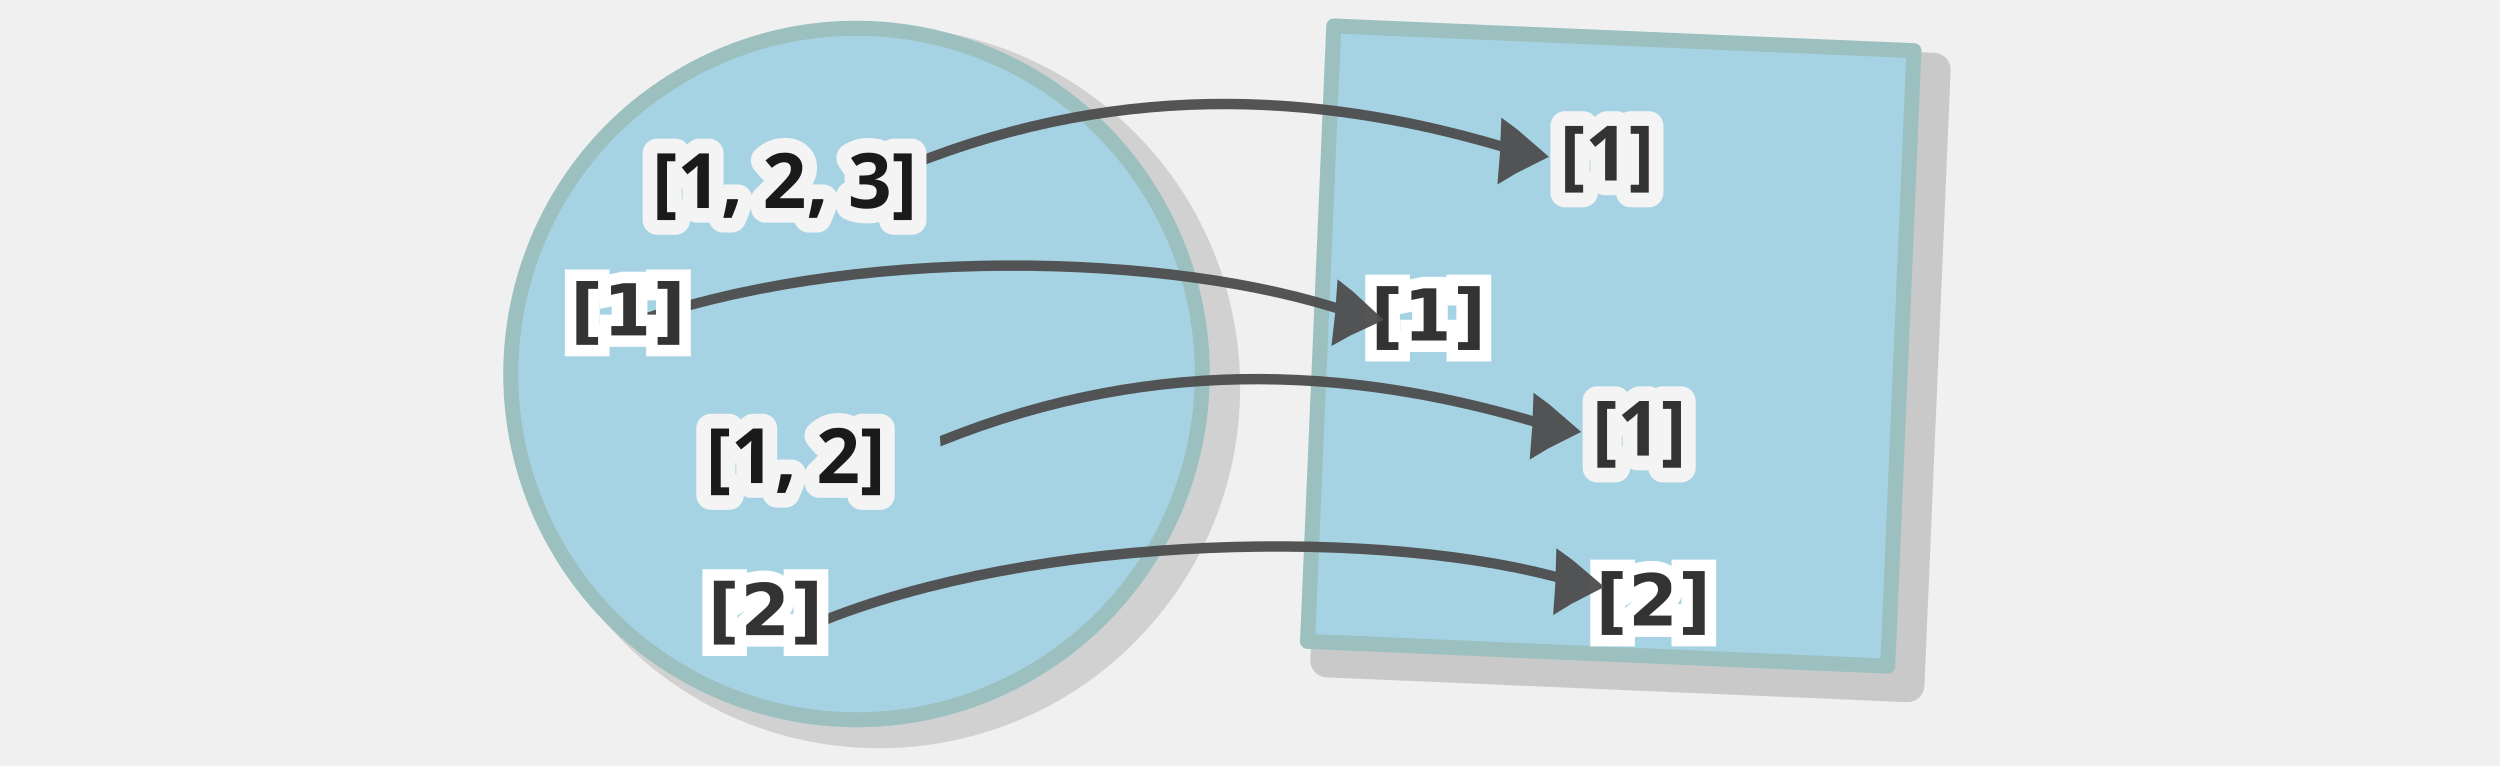
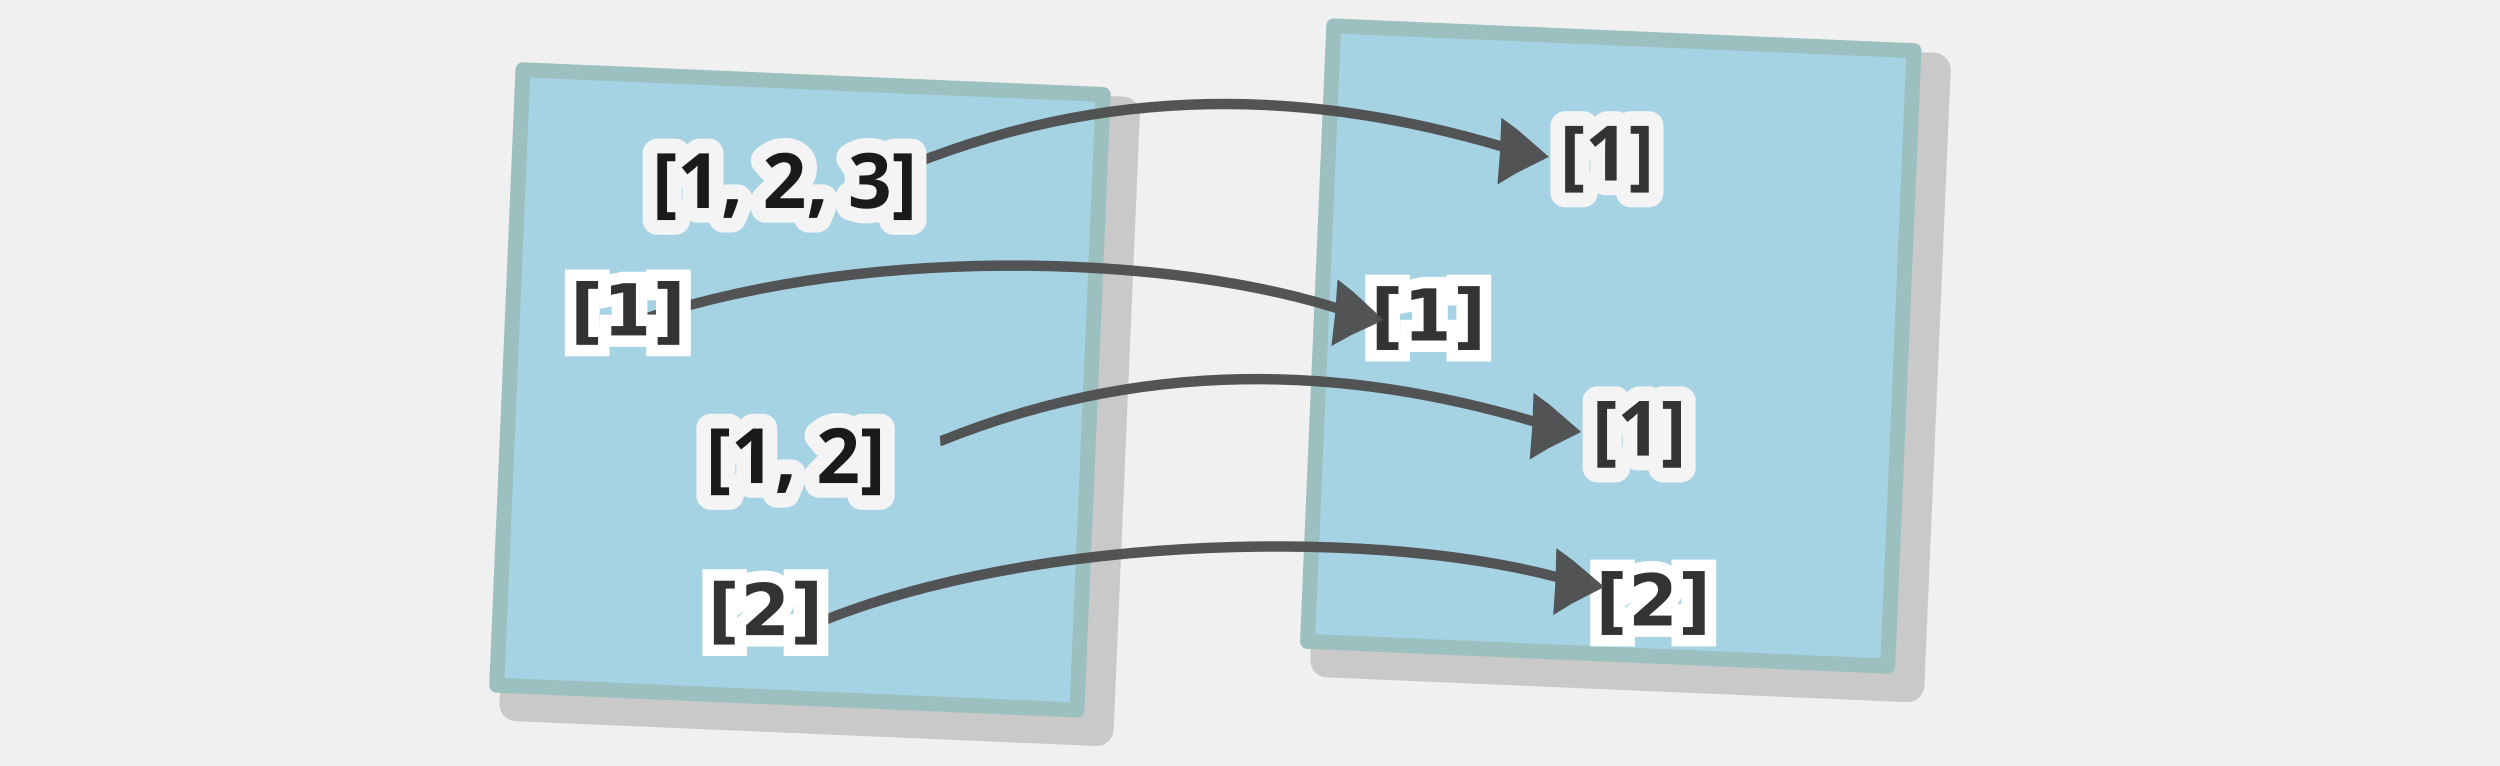
<svg xmlns="http://www.w3.org/2000/svg" xmlns:ns1="http://www.openswatchbook.org/uri/2009/osb" xmlns:xlink="http://www.w3.org/1999/xlink" viewBox="0 0 1632 500" version="1.1" id="svg15613" width="1224pt" height="375pt">
  <defs id="defs15617">
    <linearGradient id="linearGradient10746" ns1:paint="gradient">
      <stop style="stop-color:#ffffff;stop-opacity:1;" offset="0" id="stop10742" />
      <stop style="stop-color:#151515;stop-opacity:0;" offset="1" id="stop10744" />
    </linearGradient>
    <linearGradient xlink:href="#linearGradient10746" id="linearGradient10750" gradientUnits="userSpaceOnUse" x1="440.375" y1="674.162" x2="654.227" y2="674.162" />
  </defs>
  <g id="layer1" style="display:inline" transform="translate(0,-556)">
    <g id="g42748" transform="matrix(4.328702,0,0,4.328702,-528.4131,203.9865)" />
    <g id="g42748-8" transform="matrix(4.328702,0,0,4.328702,493.6107,217.4656)" />
    <g id="g42748-4" transform="matrix(3.677029,0,0,3.677029,-8.755438,-174.7709)" />
    <g id="g42748-8-6" transform="matrix(3.677029,0,0,3.677029,859.4056,-163.321)" />
-     <rect style="opacity:0.162;fill:#000000;fill-opacity:1;stroke:#000000;stroke-width:22.183;stroke-linecap:round;stroke-linejoin:round;stroke-dasharray:none;stroke-opacity:1" id="rect1814-6-6" width="402.102" height="379.078" x="-949.317" y="907.722" transform="rotate(-87.55807)" />
-     <rect style="fill:#a6d3e4;fill-opacity:1;stroke:#9bc0bf;stroke-width:9.811;stroke-linecap:round;stroke-linejoin:round;stroke-dasharray:none;stroke-opacity:1" id="rect1814-2" width="402.102" height="379.078" x="-937.443" y="894.314" transform="rotate(-87.55807)" />
-     <path id="circle268-6-9-7-2" d="m 409.285,678.653 a 209.959,209.959 0 0 1 294.919,-34.473 209.959,209.959 0 0 1 34.473,294.919 209.959,209.959 0 0 1 -294.919,34.473 209.959,209.959 0 0 1 -34.473,-294.919 z" style="opacity:0.13;stroke:#000000;stroke-width:51.209;stroke-miterlimit:10" />
-     <path id="circle2818-6-2-7" d="M 448.112,603.681 A 225.667,225.667 0 0 1 755.604,689.123 225.667,225.667 0 0 1 670.161,996.614 225.667,225.667 0 0 1 362.67,911.172 225.667,225.667 0 0 1 448.112,603.681 Z" style="fill:#a6d3e4;fill-opacity:1;stroke:#9bc0bf;stroke-width:9.811;stroke-miterlimit:10;stroke-dasharray:none;stroke-opacity:1" />
+     <g id="g22105">
+       <rect transform="rotate(-87.55807)" y="907.722" x="-949.317" height="379.078" width="402.102" id="rect1814-6-6" style="opacity:0.162;fill:#000000;fill-opacity:1;stroke:#000000;stroke-width:22.183;stroke-linecap:round;stroke-linejoin:round;stroke-dasharray:none;stroke-opacity:1" />
+       <rect transform="rotate(-87.55807)" y="894.314" x="-937.443" height="379.078" width="402.102" id="rect1814-2" style="fill:#a6d3e4;fill-opacity:1;stroke:#9bc0bf;stroke-width:9.811;stroke-linecap:round;stroke-linejoin:round;stroke-dasharray:none;stroke-opacity:1" />
+     </g>
+     <g transform="translate(-529.2876,28.61313)" style="display:inline" id="g22105-8">
+       <rect transform="rotate(-87.55807)" y="907.722" x="-949.317" height="379.078" width="402.102" id="rect1814-6-6-7" style="opacity:0.162;fill:#000000;fill-opacity:1;stroke:#000000;stroke-width:22.183;stroke-linecap:round;stroke-linejoin:round;stroke-dasharray:none;stroke-opacity:1" />
+       <rect transform="rotate(-87.55807)" y="894.314" x="-937.443" height="379.078" width="402.102" id="rect1814-2-9" style="fill:#a6d3e4;fill-opacity:1;stroke:#9bc0bf;stroke-width:9.811;stroke-linecap:round;stroke-linejoin:round;stroke-dasharray:none;stroke-opacity:1" />
+     </g>
  </g>
  <g id="layer2" style="display:inline" transform="translate(23.03125,-548.3203)">
    <g id="g28460" transform="matrix(1.168885,0,0,1.168885,23.39615,1352.532)">
      <path d="m 729.16,-528.225 h 12.129 v 4.395 h -5.488 v 26.875 h 5.488 v 4.395 h -12.129 z" style="font-weight:bold;font-size:40px;line-height:1.25;-inkscape-font-specification:'sans-serif Bold';word-spacing:0px;display:inline;fill:#333333;stroke:#ffffff;stroke-width:12.8;stroke-dasharray:none;stroke-opacity:1;paint-order:stroke fill markers" id="path27690" />
      <path d="m 748.691,-503.029 h 6.641 v -18.848 l -6.816,1.406 v -5.117 l 6.777,-1.406 h 7.148 v 23.965 h 6.641 v 5.195 h -20.391 z" style="font-weight:bold;font-size:40px;line-height:1.25;-inkscape-font-specification:'sans-serif Bold';word-spacing:0px;display:inline;fill:#333333;stroke:#ffffff;stroke-width:12.8;stroke-dasharray:none;stroke-opacity:1;paint-order:stroke fill markers" id="path27692" />
      <path d="m 786.68,-492.561 h -12.129 v -4.395 h 5.488 v -26.875 h -5.488 v -4.395 h 12.129 z" style="font-weight:bold;font-size:40px;line-height:1.25;-inkscape-font-specification:'sans-serif Bold';word-spacing:0px;display:inline;fill:#333333;stroke:#ffffff;stroke-width:12.8;stroke-dasharray:none;stroke-opacity:1;paint-order:stroke fill markers" id="path27694" />
    </g>
    <g id="g28482" transform="matrix(1.168885,0,0,1.168885,78.71901,1538.55)">
      <g id="g28475">
        <path d="m 807.48,-528.225 h 12.129 v 4.395 h -5.488 v 26.875 h 5.488 v 4.395 h -12.129 z" style="font-weight:bold;font-size:40px;line-height:1.25;-inkscape-font-specification:'sans-serif Bold';word-spacing:0px;display:inline;fill:#333333;stroke:#ffffff;stroke-width:12.8;stroke-dasharray:none;stroke-opacity:1;paint-order:stroke fill markers" id="path27696" />
        <g id="g28464">
          <path d="m 833.848,-503.361 h 12.832 v 5.527 h -21.191 v -5.527 l 10.645,-9.395 q 1.426,-1.289 2.109,-2.52 0.684,-1.23 0.684,-2.559 0,-2.051 -1.387,-3.301 -1.367,-1.25 -3.652,-1.25 -1.758,0 -3.848,0.762 -2.09,0.742 -4.473,2.227 v -6.406 q 2.539,-0.84 5.02,-1.27 2.48,-0.449 4.863,-0.449 5.234,0 8.125,2.305 2.91,2.305 2.91,6.426 0,2.383 -1.23,4.453 -1.23,2.051 -5.176,5.508 z" style="font-weight:bold;font-size:40px;line-height:1.25;-inkscape-font-specification:'sans-serif Bold';word-spacing:0px;display:inline;fill:#333333;stroke:#ffffff;stroke-width:12.8;stroke-dasharray:none;stroke-opacity:1;paint-order:stroke fill markers" id="path27698" />
          <path d="m 865,-492.561 h -12.129 v -4.395 h 5.488 v -26.875 h -5.488 v -4.395 H 865 Z" style="font-weight:bold;font-size:40px;line-height:1.25;-inkscape-font-specification:'sans-serif Bold';word-spacing:0px;display:inline;fill:#333333;stroke:#ffffff;stroke-width:12.8;stroke-dasharray:none;stroke-opacity:1;paint-order:stroke fill markers" id="path27700" />
        </g>
      </g>
    </g>
    <g transform="matrix(0.3485953,-0.00841478,-0.00697095,0.9008059,768.9103,563.9151)" id="g1482-7-0-1-0-3-9-30-8-72-5-8" style="display:inline;opacity:0.954;fill:none;fill-opacity:1;stroke:#4d4d4d;stroke-width:11.105;stroke-miterlimit:10;stroke-dasharray:none;stroke-opacity:1">
      <path d="m 243.477,219.392 c 10.632,-2.261 21.733,-4.287 33.136,-6.197 -9.539,-3.52 -19.61,-6.898 -30.216,-10.136 -0.98,5.705 -1.192,10.18 -2.919,16.333 z" id="path1478-7-9-0-19-0-7-30-5-2-6-5" style="fill:none;fill-opacity:1;stroke:#4d4d4d;stroke-width:24.45;stroke-miterlimit:10;stroke-dasharray:none;stroke-opacity:1" />
      <path d="m -1100.582,208.724 c 418.678,-55.437 1026.902,-44.85 1365.183,3.434" id="path1480-1-3-1-5-7-5-92-0-61-3-6" style="fill:none;fill-opacity:1;stroke:#4d4d4d;stroke-width:7.581;stroke-miterlimit:10;stroke-dasharray:none;stroke-opacity:1;paint-order:markers fill stroke" />
    </g>
    <g transform="matrix(0.34813,-0.019874,0.02265639,0.9005479,870.3859,461.1314)" id="g1482-7-0-1-0-3-9-30-8-72-9-94-1" style="display:inline;opacity:0.954;fill:none;fill-opacity:1;stroke:#4d4d4d;stroke-width:11.105;stroke-miterlimit:10;stroke-dasharray:none;stroke-opacity:1">
      <path d="m 243.477,219.392 c 10.632,-2.261 21.733,-4.287 33.136,-6.197 -9.539,-3.52 -19.61,-6.898 -30.216,-10.136 -0.98,5.705 -1.192,10.18 -2.919,16.333 z" id="path1478-7-9-0-19-0-7-30-5-2-0-8-1" style="fill:none;fill-opacity:1;stroke:#4d4d4d;stroke-width:24.45;stroke-miterlimit:10;stroke-dasharray:none;stroke-opacity:1" />
      <path d="m -876.62,197.876 c 418.678,-55.437 802.939,-34.002 1141.221,14.282" id="path1480-1-3-1-5-7-5-92-0-61-9-1-5" style="fill:none;fill-opacity:1;stroke:#4d4d4d;stroke-width:7.581;stroke-miterlimit:10;stroke-dasharray:none;stroke-opacity:1;paint-order:markers fill stroke" />
    </g>
    <g transform="matrix(0.3479061,-0.0234692,0.03195805,0.9002658,904.6094,743.1224)" id="g1482-7-0-1-0-3-9-30-8-72-9-1-2-9" style="display:inline;opacity:0.954;fill:none;fill-opacity:1;stroke:#4d4d4d;stroke-width:11.105;stroke-miterlimit:10;stroke-dasharray:none;stroke-opacity:1">
      <path d="m 243.477,219.392 c 10.632,-2.261 21.733,-4.287 33.136,-6.197 -9.539,-3.52 -19.61,-6.898 -30.216,-10.136 -0.98,5.705 -1.192,10.18 -2.919,16.333 z" id="path1478-7-9-0-19-0-7-30-5-2-0-7-9-8" style="fill:none;fill-opacity:1;stroke:#4d4d4d;stroke-width:24.45;stroke-miterlimit:10;stroke-dasharray:none;stroke-opacity:1" />
      <path d="m -1155.408,205.857 c 418.678,-55.437 1081.727,-41.983 1420.009,6.301" id="path1480-1-3-1-5-7-5-92-0-61-9-7-3-4" style="fill:none;fill-opacity:1;stroke:#4d4d4d;stroke-width:7.581;stroke-miterlimit:10;stroke-dasharray:none;stroke-opacity:1;paint-order:markers fill stroke" />
    </g>
    <g style="display:inline" id="g28460-4" transform="matrix(1.168885,0,0,1.168885,-499.0984,1349.179)">
      <path d="m 729.16,-528.225 h 12.129 v 4.395 h -5.488 v 26.875 h 5.488 v 4.395 h -12.129 z" style="font-weight:bold;font-size:40px;line-height:1.25;-inkscape-font-specification:'sans-serif Bold';word-spacing:0px;display:inline;fill:#333333;stroke:#ffffff;stroke-width:12.8;stroke-dasharray:none;stroke-opacity:1;paint-order:stroke fill markers" id="path27690-3" />
      <path d="m 748.691,-503.029 h 6.641 v -18.848 l -6.816,1.406 v -5.117 l 6.777,-1.406 h 7.148 v 23.965 h 6.641 v 5.195 h -20.391 z" style="font-weight:bold;font-size:40px;line-height:1.25;-inkscape-font-specification:'sans-serif Bold';word-spacing:0px;display:inline;fill:#333333;stroke:#ffffff;stroke-width:12.8;stroke-dasharray:none;stroke-opacity:1;paint-order:stroke fill markers" id="path27692-0" />
      <path d="m 786.68,-492.561 h -12.129 v -4.395 h 5.488 v -26.875 h -5.488 v -4.395 h 12.129 z" style="font-weight:bold;font-size:40px;line-height:1.25;-inkscape-font-specification:'sans-serif Bold';word-spacing:0px;display:inline;fill:#333333;stroke:#ffffff;stroke-width:12.8;stroke-dasharray:none;stroke-opacity:1;paint-order:stroke fill markers" id="path27694-7" />
    </g>
    <text xml:space="preserve" style="font-style:normal;font-variant:normal;font-weight:normal;font-stretch:normal;font-size:49.9px;line-height:1.25;font-family:good;-inkscape-font-specification:good;letter-spacing:0px;word-spacing:0px;display:inline;opacity:1;fill:#1a1a1a;fill-opacity:1;stroke:#f4f4f4;stroke-width:19.2;stroke-linecap:square;stroke-linejoin:round;stroke-miterlimit:10;stroke-dasharray:none;stroke-opacity:1;paint-order:stroke fill markers" x="402.581" y="684.089" id="text10722-7" transform="rotate(6.4061475e-4)">
      <tspan id="tspan10720-7" x="402.581" y="684.089" style="font-style:normal;font-variant:normal;font-weight:bold;font-stretch:normal;font-family:sans-serif;-inkscape-font-specification:'sans-serif Bold';fill:#1a1a1a;stroke:#f4f4f4;stroke-width:19.2;stroke-linecap:square;stroke-linejoin:round;stroke-miterlimit:10;stroke-dasharray:none;stroke-opacity:1;paint-order:stroke fill markers">[1, 2, 3]</tspan>
    </text>
    <text xml:space="preserve" style="font-style:normal;font-variant:normal;font-weight:normal;font-stretch:normal;font-size:49.9px;line-height:1.25;font-family:good;-inkscape-font-specification:good;letter-spacing:0px;word-spacing:0px;display:inline;opacity:1;fill:#333333;fill-opacity:1;stroke:#f4f4f4;stroke-width:19.2;stroke-linejoin:round;stroke-miterlimit:10;stroke-dasharray:none;stroke-opacity:1;paint-order:stroke fill markers" x="995.185" y="666.155" id="text10722">
      <tspan id="tspan10720" x="995.185" y="666.155" style="font-style:normal;font-variant:normal;font-weight:bold;font-stretch:normal;font-family:sans-serif;-inkscape-font-specification:'sans-serif Bold';fill:#333333;stroke:#f4f4f4;stroke-width:19.2;stroke-linejoin:round;stroke-miterlimit:10;stroke-dasharray:none;stroke-opacity:1;paint-order:stroke fill markers">[1]</tspan>
    </text>
    <g transform="matrix(0.34813,-0.019874,0.02265639,0.9005479,891.4285,640.7225)" id="g1482-7-0-1-0-3-9-30-8-72-9-94-1-5" style="display:inline;opacity:0.954;fill:none;fill-opacity:1;stroke:#4d4d4d;stroke-width:11.105;stroke-miterlimit:10;stroke-dasharray:none;stroke-opacity:1">
      <path d="m 243.477,219.392 c 10.632,-2.261 21.733,-4.287 33.136,-6.197 -9.539,-3.52 -19.61,-6.898 -30.216,-10.136 -0.98,5.705 -1.192,10.18 -2.919,16.333 z" id="path1478-7-9-0-19-0-7-30-5-2-0-8-1-3" style="fill:none;fill-opacity:1;stroke:#4d4d4d;stroke-width:24.45;stroke-miterlimit:10;stroke-dasharray:none;stroke-opacity:1" />
      <path d="m -876.62,197.876 c 418.678,-55.437 802.939,-34.002 1141.221,14.282" id="path1480-1-3-1-5-7-5-92-0-61-9-1-5-5" style="fill:none;fill-opacity:1;stroke:#4d4d4d;stroke-width:7.581;stroke-miterlimit:10;stroke-dasharray:none;stroke-opacity:1;paint-order:markers fill stroke" />
    </g>
    <text xml:space="preserve" style="font-style:normal;font-variant:normal;font-weight:normal;font-stretch:normal;font-size:49.9px;line-height:1.25;font-family:good;-inkscape-font-specification:good;letter-spacing:0px;word-spacing:0px;display:inline;opacity:1;fill:#1a1a1a;fill-opacity:1;stroke:#f4f4f4;stroke-width:19.2;stroke-linecap:square;stroke-linejoin:round;stroke-miterlimit:10;stroke-dasharray:none;stroke-opacity:1;paint-order:stroke fill markers" x="437.632" y="863.679" id="text10722-7-6" transform="rotate(6.4061475e-4)">
      <tspan id="tspan10720-7-2" x="437.632" y="863.679" style="font-style:normal;font-variant:normal;font-weight:bold;font-stretch:normal;font-family:sans-serif;-inkscape-font-specification:'sans-serif Bold';fill:#1a1a1a;stroke:#f4f4f4;stroke-width:19.2;stroke-linecap:square;stroke-linejoin:round;stroke-miterlimit:10;stroke-dasharray:none;stroke-opacity:1;paint-order:stroke fill markers">[1, 2]</tspan>
    </text>
    <text xml:space="preserve" style="font-style:normal;font-variant:normal;font-weight:normal;font-stretch:normal;font-size:49.9px;line-height:1.25;font-family:good;-inkscape-font-specification:good;letter-spacing:0px;word-spacing:0px;display:inline;opacity:1;fill:#333333;fill-opacity:1;stroke:#f4f4f4;stroke-width:19.2;stroke-linejoin:round;stroke-miterlimit:10;stroke-dasharray:none;stroke-opacity:1;paint-order:stroke fill markers" x="1016.228" y="845.746" id="text10722-9">
      <tspan id="tspan10720-1" x="1016.228" y="845.746" style="font-style:normal;font-variant:normal;font-weight:bold;font-stretch:normal;font-family:sans-serif;-inkscape-font-specification:'sans-serif Bold';fill:#333333;stroke:#f4f4f4;stroke-width:19.2;stroke-linejoin:round;stroke-miterlimit:10;stroke-dasharray:none;stroke-opacity:1;paint-order:stroke fill markers">[1]</tspan>
    </text>
    <g style="display:inline" id="g28482-2" transform="matrix(1.168885,0,0,1.168885,-500.8688,1544.844)">
      <g id="g28475-7">
        <path d="m 807.48,-528.225 h 12.129 v 4.395 h -5.488 v 26.875 h 5.488 v 4.395 h -12.129 z" style="font-weight:bold;font-size:40px;line-height:1.25;-inkscape-font-specification:'sans-serif Bold';word-spacing:0px;display:inline;fill:#333333;stroke:#ffffff;stroke-width:12.8;stroke-dasharray:none;stroke-opacity:1;paint-order:stroke fill markers" id="path27696-0" />
        <g id="g28464-9">
          <path d="m 833.848,-503.361 h 12.832 v 5.527 h -21.191 v -5.527 l 10.645,-9.395 q 1.426,-1.289 2.109,-2.52 0.684,-1.23 0.684,-2.559 0,-2.051 -1.387,-3.301 -1.367,-1.25 -3.652,-1.25 -1.758,0 -3.848,0.762 -2.09,0.742 -4.473,2.227 v -6.406 q 2.539,-0.84 5.02,-1.27 2.48,-0.449 4.863,-0.449 5.234,0 8.125,2.305 2.91,2.305 2.91,6.426 0,2.383 -1.23,4.453 -1.23,2.051 -5.176,5.508 z" style="font-weight:bold;font-size:40px;line-height:1.25;-inkscape-font-specification:'sans-serif Bold';word-spacing:0px;display:inline;fill:#333333;stroke:#ffffff;stroke-width:12.8;stroke-dasharray:none;stroke-opacity:1;paint-order:stroke fill markers" id="path27698-3" />
          <path d="m 865,-492.561 h -12.129 v -4.395 h 5.488 v -26.875 h -5.488 v -4.395 H 865 Z" style="font-weight:bold;font-size:40px;line-height:1.25;-inkscape-font-specification:'sans-serif Bold';word-spacing:0px;display:inline;fill:#333333;stroke:#ffffff;stroke-width:12.8;stroke-dasharray:none;stroke-opacity:1;paint-order:stroke fill markers" id="path27700-6" />
        </g>
      </g>
    </g>
  </g>
</svg>
